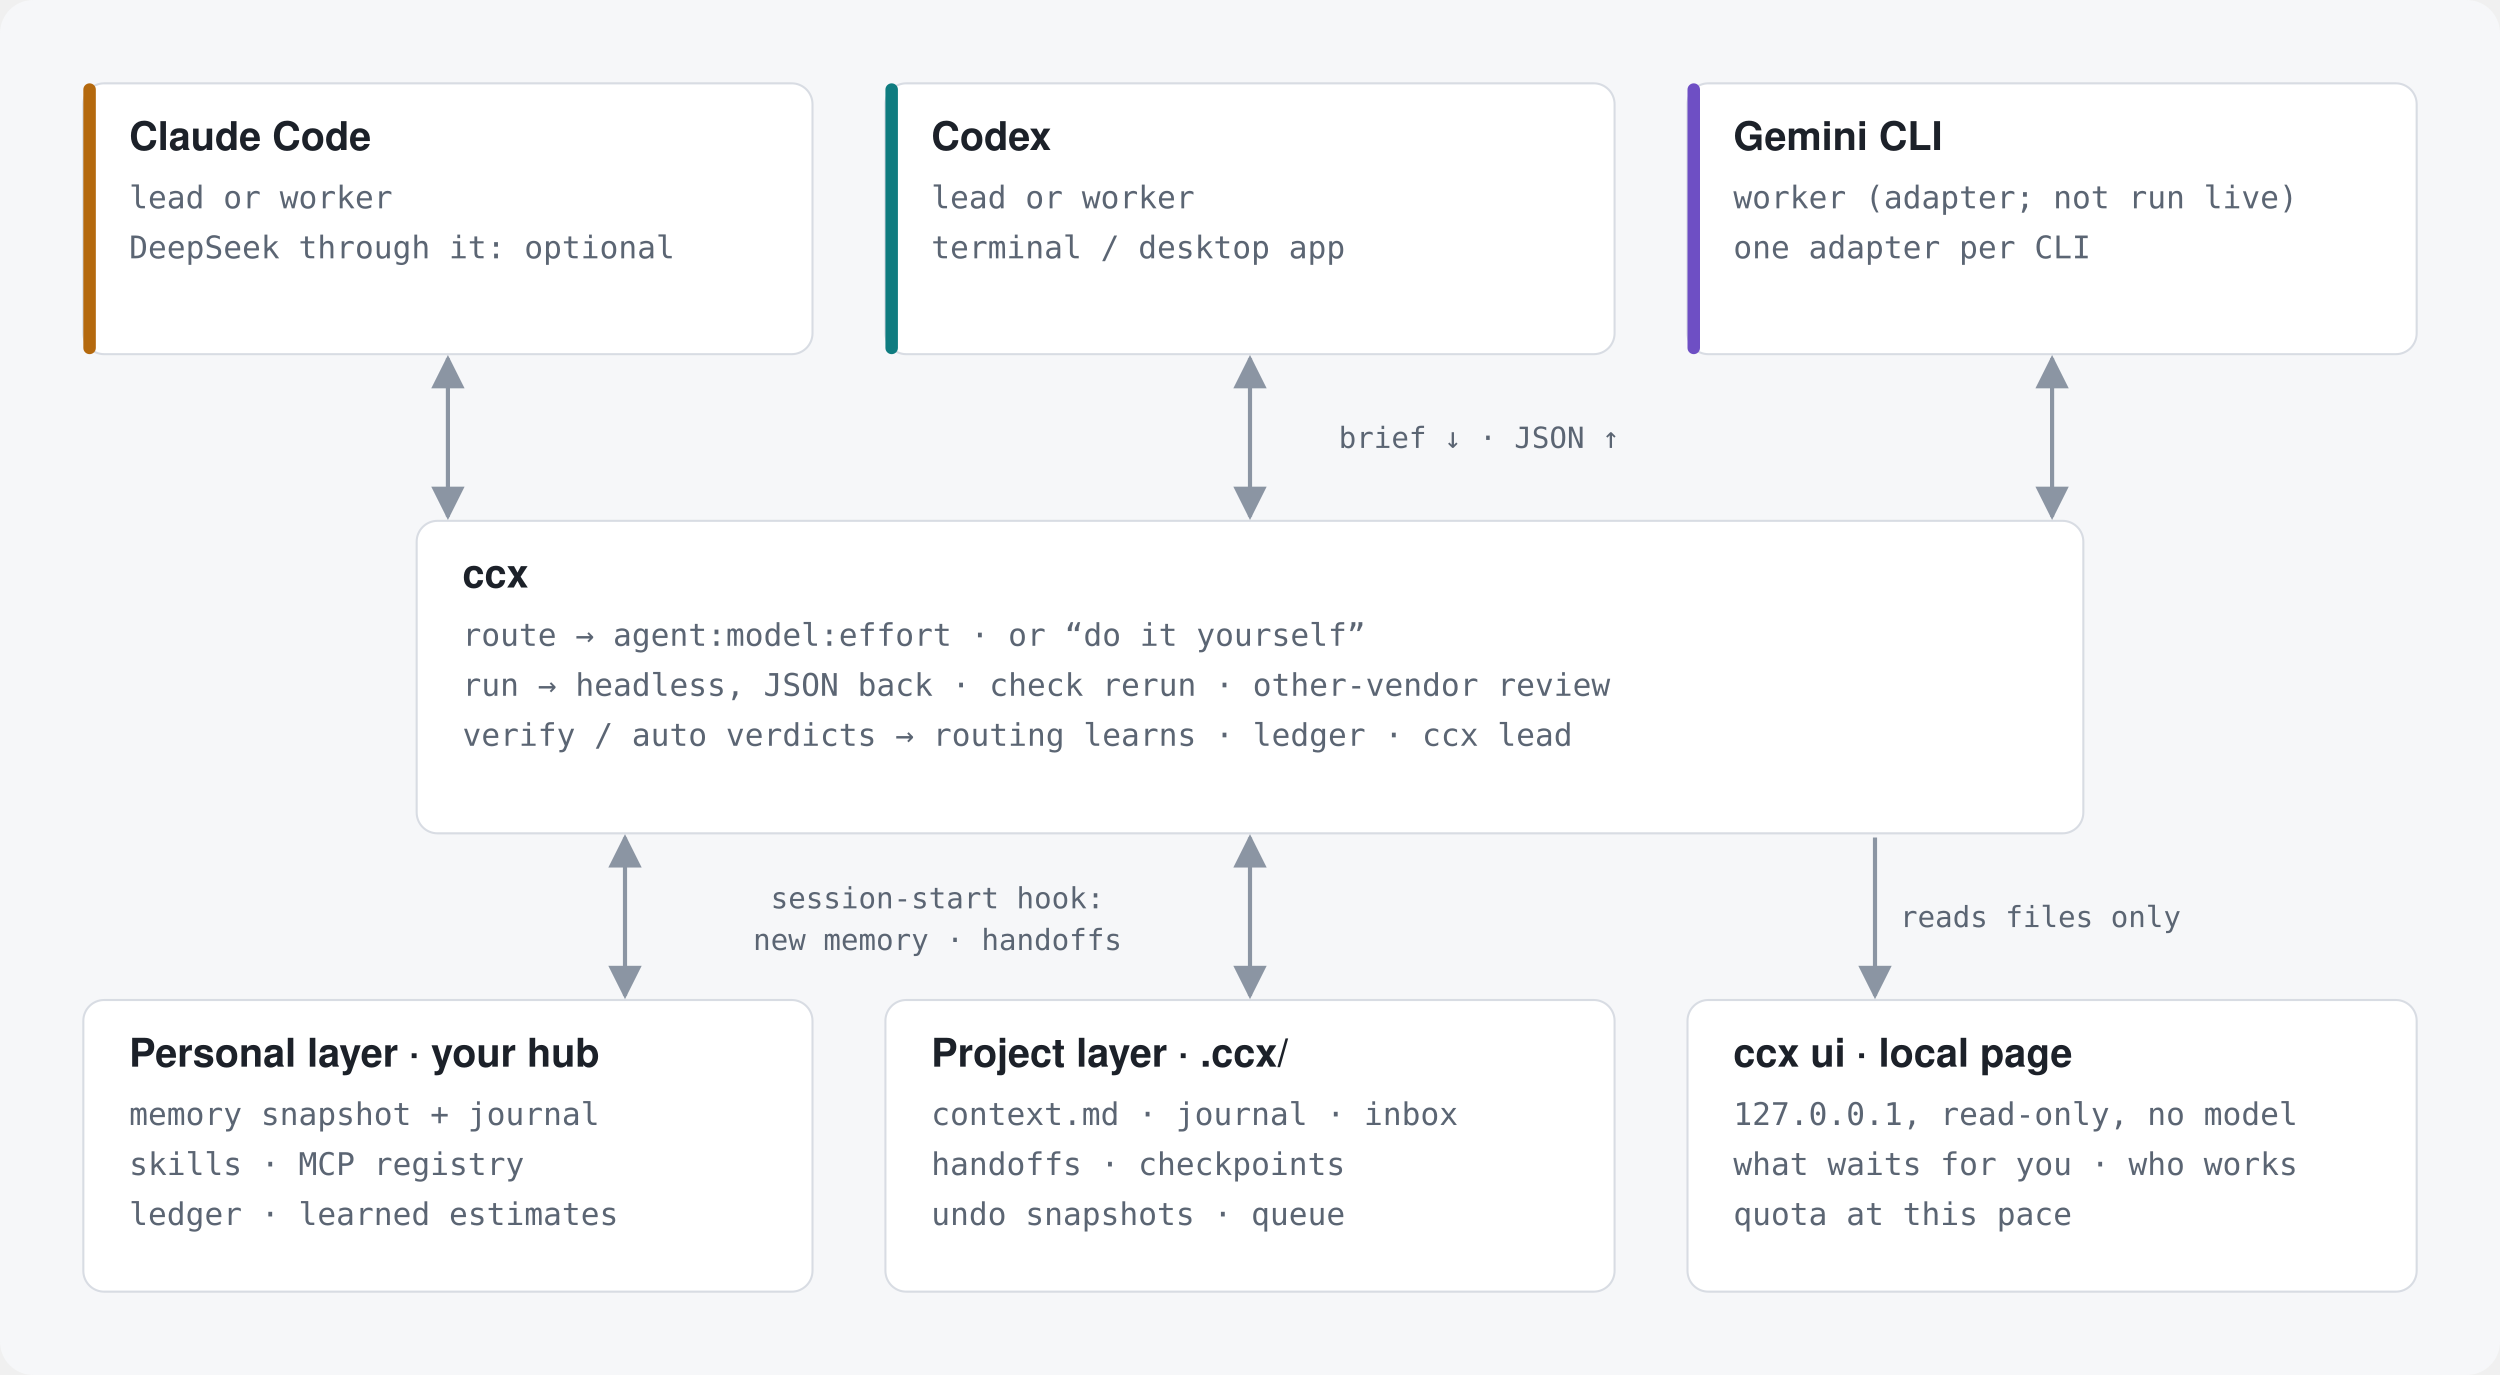
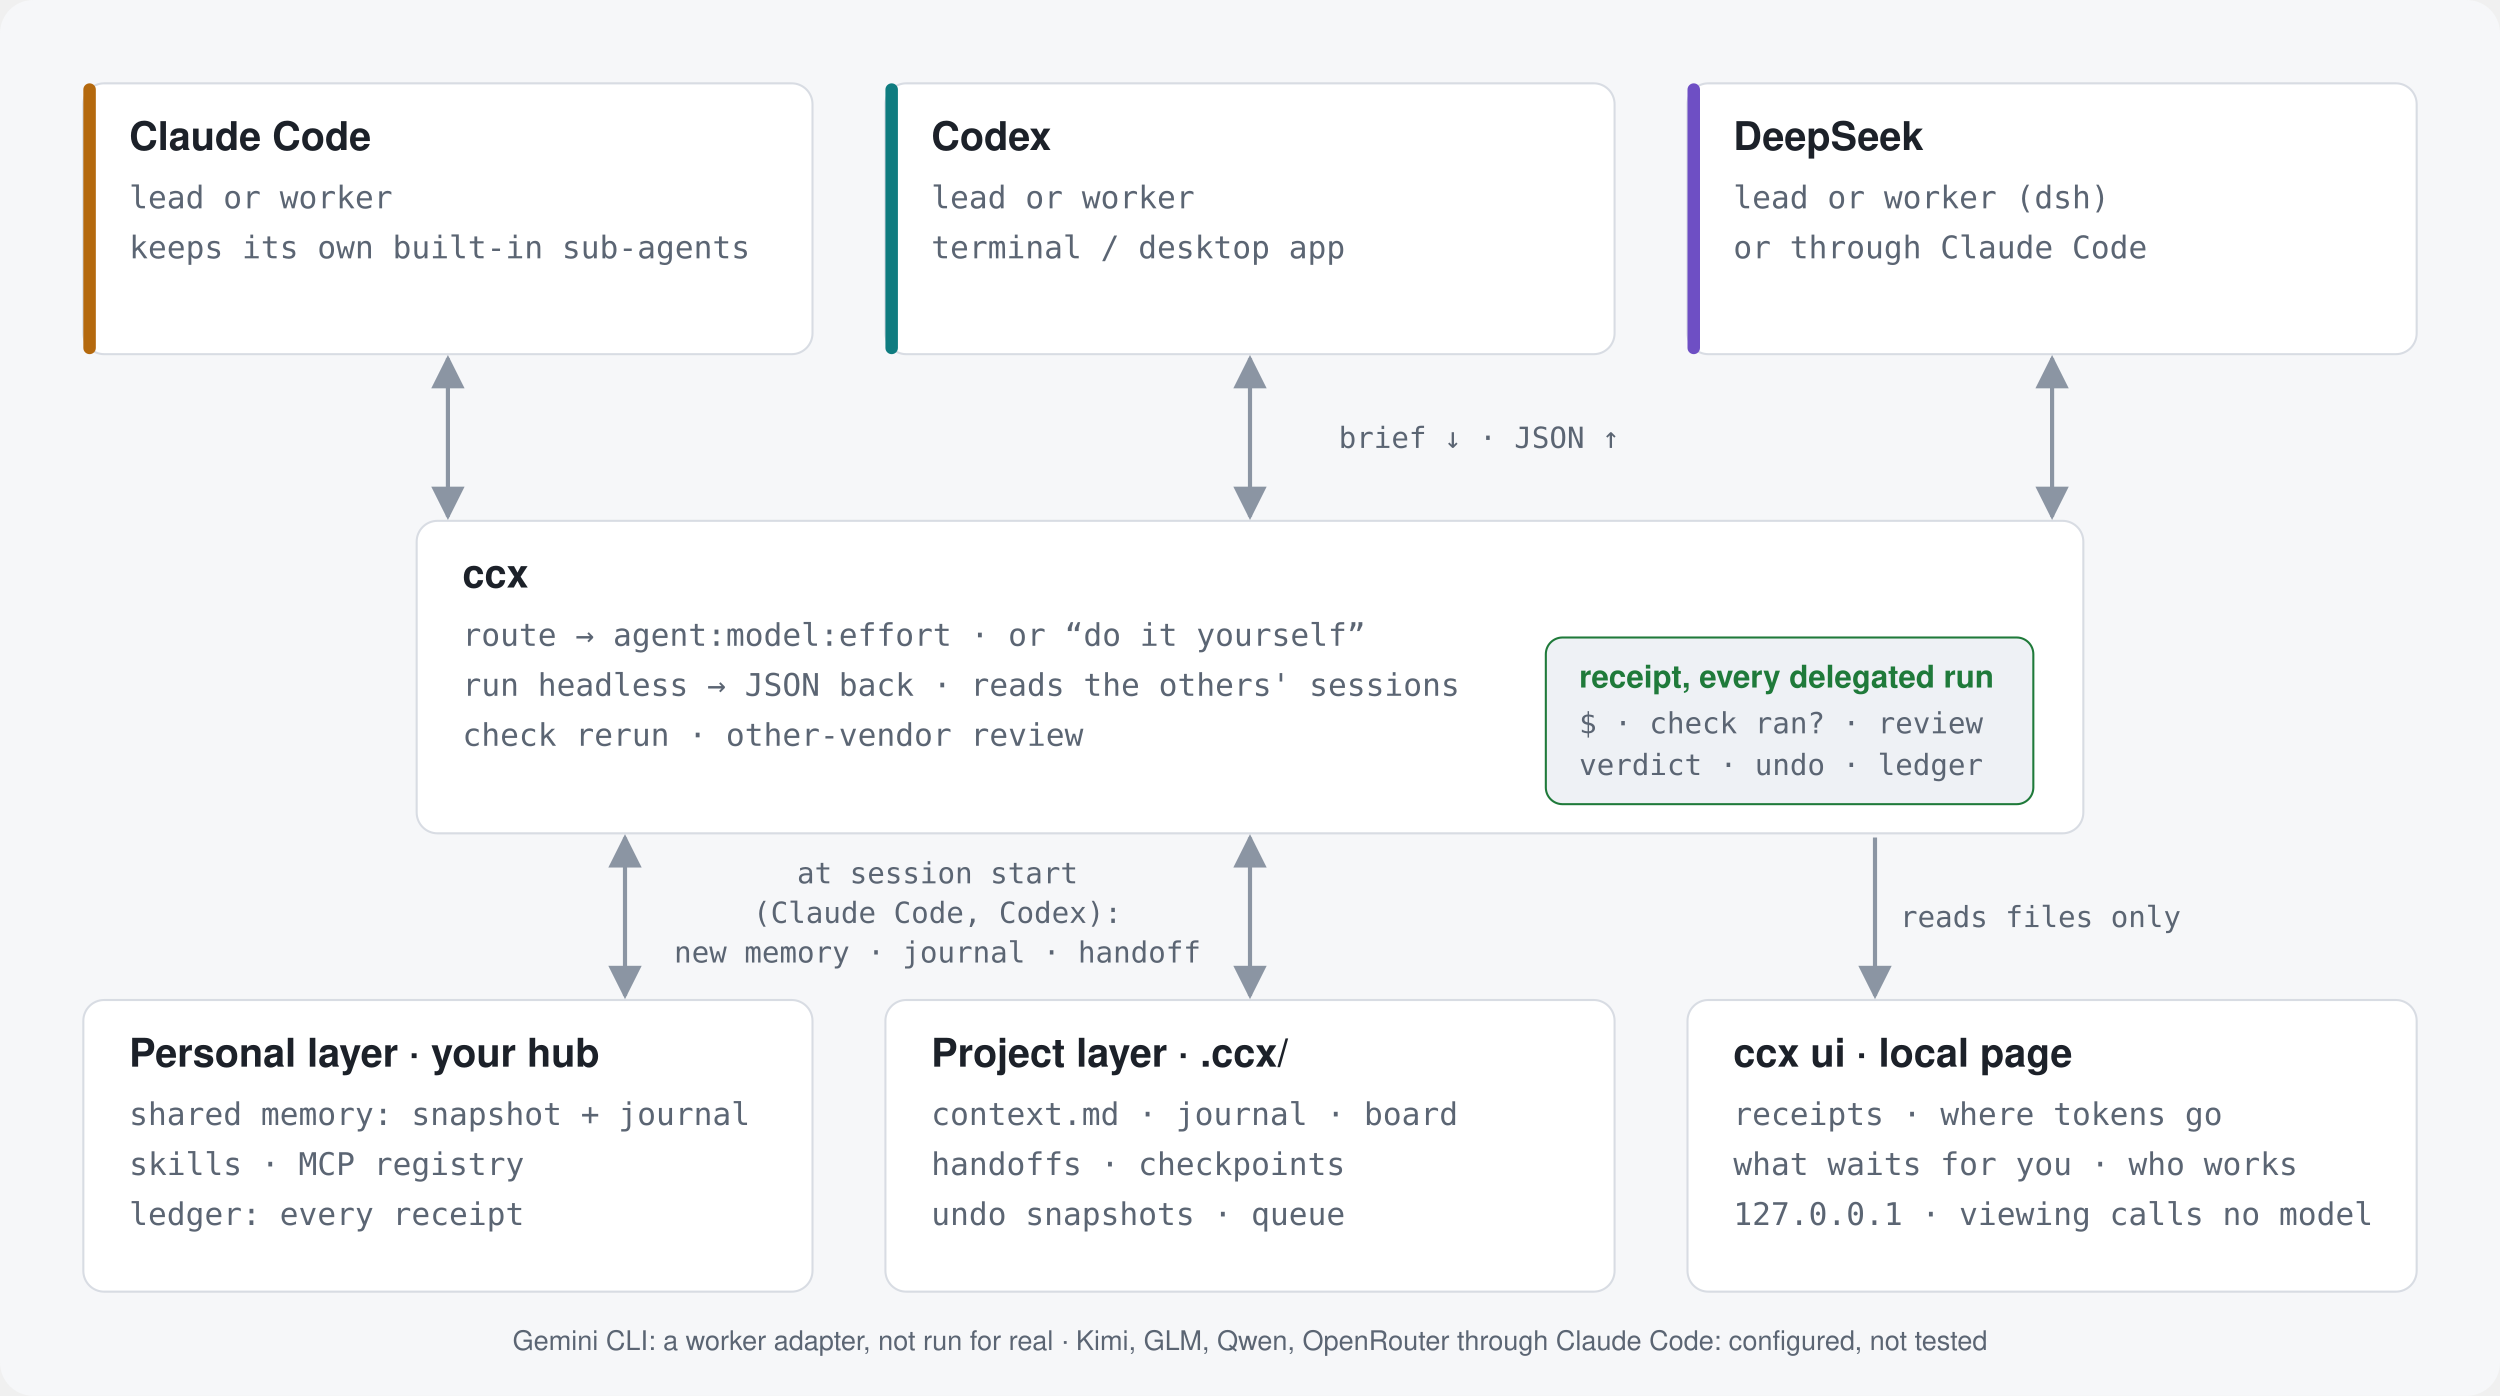
- <svg xmlns="http://www.w3.org/2000/svg" viewBox="0 0 1200 660" width="1200" height="660" role="img" aria-labelledby="t d">
+ <svg xmlns="http://www.w3.org/2000/svg" viewBox="0 0 1200 670" width="1200" height="670" role="img" aria-labelledby="t d">
  <defs>
    <marker id="a" viewBox="0 0 10 10" refX="9" refY="5" markerWidth="8" markerHeight="8" orient="auto-start-reverse">
      <path d="M0 0 L10 5 L0 10 z" fill="#8b95a3" />
    </marker>
  </defs>
-   <rect width="1200" height="660" rx="16" fill="#f6f7f9" />
+   <rect width="1200" height="670" rx="16" fill="#f6f7f9" />
  <rect x="40" y="40" width="350" height="130" rx="10" fill="#ffffff" stroke="#d8dce3" />
  <rect x="40" y="40" width="6" height="130" rx="3" fill="#b4690e" />
  <text x="62" y="72" font-size="19" font-weight="600" fill="#1c2129" font-family="-apple-system,&quot;Segoe UI&quot;,Helvetica,Arial,sans-serif">Claude Code</text>
  <text x="62" y="100" font-size="15" fill="#5b6573" font-family="ui-monospace,SFMono-Regular,&quot;Cascadia Mono&quot;,Menlo,Consolas,monospace">lead or worker</text>
-   <text x="62" y="124" font-size="15" fill="#5b6573" font-family="ui-monospace,SFMono-Regular,&quot;Cascadia Mono&quot;,Menlo,Consolas,monospace">DeepSeek through it: optional</text>
+   <text x="62" y="124" font-size="15" fill="#5b6573" font-family="ui-monospace,SFMono-Regular,&quot;Cascadia Mono&quot;,Menlo,Consolas,monospace">keeps its own built-in sub-agents</text>
  <rect x="425" y="40" width="350" height="130" rx="10" fill="#ffffff" stroke="#d8dce3" />
  <rect x="425" y="40" width="6" height="130" rx="3" fill="#0f7c80" />
  <text x="447" y="72" font-size="19" font-weight="600" fill="#1c2129" font-family="-apple-system,&quot;Segoe UI&quot;,Helvetica,Arial,sans-serif">Codex</text>
  <text x="447" y="100" font-size="15" fill="#5b6573" font-family="ui-monospace,SFMono-Regular,&quot;Cascadia Mono&quot;,Menlo,Consolas,monospace">lead or worker</text>
  <text x="447" y="124" font-size="15" fill="#5b6573" font-family="ui-monospace,SFMono-Regular,&quot;Cascadia Mono&quot;,Menlo,Consolas,monospace">terminal / desktop app</text>
  <rect x="810" y="40" width="350" height="130" rx="10" fill="#ffffff" stroke="#d8dce3" />
  <rect x="810" y="40" width="6" height="130" rx="3" fill="#6e4fc4" />
-   <text x="832" y="72" font-size="19" font-weight="600" fill="#1c2129" font-family="-apple-system,&quot;Segoe UI&quot;,Helvetica,Arial,sans-serif">Gemini CLI</text>
-   <text x="832" y="100" font-size="15" fill="#5b6573" font-family="ui-monospace,SFMono-Regular,&quot;Cascadia Mono&quot;,Menlo,Consolas,monospace">worker (adapter; not run live)</text>
-   <text x="832" y="124" font-size="15" fill="#5b6573" font-family="ui-monospace,SFMono-Regular,&quot;Cascadia Mono&quot;,Menlo,Consolas,monospace">one adapter per CLI</text>
+   <text x="832" y="72" font-size="19" font-weight="600" fill="#1c2129" font-family="-apple-system,&quot;Segoe UI&quot;,Helvetica,Arial,sans-serif">DeepSeek</text>
+   <text x="832" y="100" font-size="15" fill="#5b6573" font-family="ui-monospace,SFMono-Regular,&quot;Cascadia Mono&quot;,Menlo,Consolas,monospace">lead or worker (dsh)</text>
+   <text x="832" y="124" font-size="15" fill="#5b6573" font-family="ui-monospace,SFMono-Regular,&quot;Cascadia Mono&quot;,Menlo,Consolas,monospace">or through Claude Code</text>
  <rect x="200" y="250" width="800" height="150" rx="10" fill="#ffffff" stroke="#d8dce3" />
  <text x="222" y="282" font-size="19" font-weight="600" fill="#1c2129" font-family="-apple-system,&quot;Segoe UI&quot;,Helvetica,Arial,sans-serif">ccx</text>
  <text x="222" y="310" font-size="15" fill="#5b6573" font-family="ui-monospace,SFMono-Regular,&quot;Cascadia Mono&quot;,Menlo,Consolas,monospace">route → agent:model:effort · or “do it yourself”</text>
-   <text x="222" y="334" font-size="15" fill="#5b6573" font-family="ui-monospace,SFMono-Regular,&quot;Cascadia Mono&quot;,Menlo,Consolas,monospace">run → headless, JSON back · check rerun · other-vendor review</text>
-   <text x="222" y="358" font-size="15" fill="#5b6573" font-family="ui-monospace,SFMono-Regular,&quot;Cascadia Mono&quot;,Menlo,Consolas,monospace">verify / auto verdicts → routing learns · ledger · ccx lead</text>
+   <text x="222" y="334" font-size="15" fill="#5b6573" font-family="ui-monospace,SFMono-Regular,&quot;Cascadia Mono&quot;,Menlo,Consolas,monospace">run headless → JSON back · reads the others' sessions</text>
+   <text x="222" y="358" font-size="15" fill="#5b6573" font-family="ui-monospace,SFMono-Regular,&quot;Cascadia Mono&quot;,Menlo,Consolas,monospace">check rerun · other-vendor review</text>
+   <rect x="742" y="306" width="234" height="80" rx="8" fill="#eef1f5" stroke="#1f7a3a" />
+   <text x="758" y="330" font-size="15" font-weight="600" fill="#1f7a3a" font-family="-apple-system,&quot;Segoe UI&quot;,Helvetica,Arial,sans-serif">receipt, every delegated run</text>
+   <text x="758" y="352" font-size="14" fill="#5b6573" font-family="ui-monospace,SFMono-Regular,&quot;Cascadia Mono&quot;,Menlo,Consolas,monospace">$ · check ran? · review</text>
+   <text x="758" y="372" font-size="14" fill="#5b6573" font-family="ui-monospace,SFMono-Regular,&quot;Cascadia Mono&quot;,Menlo,Consolas,monospace">verdict · undo · ledger</text>
  <rect x="40" y="480" width="350" height="140" rx="10" fill="#ffffff" stroke="#d8dce3" />
  <text x="62" y="512" font-size="19" font-weight="600" fill="#1c2129" font-family="-apple-system,&quot;Segoe UI&quot;,Helvetica,Arial,sans-serif">Personal layer · your hub</text>
-   <text x="62" y="540" font-size="15" fill="#5b6573" font-family="ui-monospace,SFMono-Regular,&quot;Cascadia Mono&quot;,Menlo,Consolas,monospace">memory snapshot + journal</text>
+   <text x="62" y="540" font-size="15" fill="#5b6573" font-family="ui-monospace,SFMono-Regular,&quot;Cascadia Mono&quot;,Menlo,Consolas,monospace">shared memory: snapshot + journal</text>
  <text x="62" y="564" font-size="15" fill="#5b6573" font-family="ui-monospace,SFMono-Regular,&quot;Cascadia Mono&quot;,Menlo,Consolas,monospace">skills · MCP registry</text>
-   <text x="62" y="588" font-size="15" fill="#5b6573" font-family="ui-monospace,SFMono-Regular,&quot;Cascadia Mono&quot;,Menlo,Consolas,monospace">ledger · learned estimates</text>
+   <text x="62" y="588" font-size="15" fill="#5b6573" font-family="ui-monospace,SFMono-Regular,&quot;Cascadia Mono&quot;,Menlo,Consolas,monospace">ledger: every receipt</text>
  <rect x="425" y="480" width="350" height="140" rx="10" fill="#ffffff" stroke="#d8dce3" />
  <text x="447" y="512" font-size="19" font-weight="600" fill="#1c2129" font-family="-apple-system,&quot;Segoe UI&quot;,Helvetica,Arial,sans-serif">Project layer · .ccx/</text>
-   <text x="447" y="540" font-size="15" fill="#5b6573" font-family="ui-monospace,SFMono-Regular,&quot;Cascadia Mono&quot;,Menlo,Consolas,monospace">context.md · journal · inbox</text>
+   <text x="447" y="540" font-size="15" fill="#5b6573" font-family="ui-monospace,SFMono-Regular,&quot;Cascadia Mono&quot;,Menlo,Consolas,monospace">context.md · journal · board</text>
  <text x="447" y="564" font-size="15" fill="#5b6573" font-family="ui-monospace,SFMono-Regular,&quot;Cascadia Mono&quot;,Menlo,Consolas,monospace">handoffs · checkpoints</text>
  <text x="447" y="588" font-size="15" fill="#5b6573" font-family="ui-monospace,SFMono-Regular,&quot;Cascadia Mono&quot;,Menlo,Consolas,monospace">undo snapshots · queue</text>
  <rect x="810" y="480" width="350" height="140" rx="10" fill="#ffffff" stroke="#d8dce3" />
  <text x="832" y="512" font-size="19" font-weight="600" fill="#1c2129" font-family="-apple-system,&quot;Segoe UI&quot;,Helvetica,Arial,sans-serif">ccx ui · local page</text>
-   <text x="832" y="540" font-size="15" fill="#5b6573" font-family="ui-monospace,SFMono-Regular,&quot;Cascadia Mono&quot;,Menlo,Consolas,monospace">127.0.0.1, read-only, no model</text>
+   <text x="832" y="540" font-size="15" fill="#5b6573" font-family="ui-monospace,SFMono-Regular,&quot;Cascadia Mono&quot;,Menlo,Consolas,monospace">receipts · where tokens go</text>
  <text x="832" y="564" font-size="15" fill="#5b6573" font-family="ui-monospace,SFMono-Regular,&quot;Cascadia Mono&quot;,Menlo,Consolas,monospace">what waits for you · who works</text>
-   <text x="832" y="588" font-size="15" fill="#5b6573" font-family="ui-monospace,SFMono-Regular,&quot;Cascadia Mono&quot;,Menlo,Consolas,monospace">quota at this pace</text>
+   <text x="832" y="588" font-size="15" fill="#5b6573" font-family="ui-monospace,SFMono-Regular,&quot;Cascadia Mono&quot;,Menlo,Consolas,monospace">127.0.0.1 · viewing calls no model</text>
  <path d="M215 172 V 248" stroke="#8b95a3" stroke-width="2" fill="none" marker-end="url(#a)" marker-start="url(#a)" />
  <path d="M600 172 V 248" stroke="#8b95a3" stroke-width="2" fill="none" marker-end="url(#a)" marker-start="url(#a)" />
  <path d="M985 172 V 248" stroke="#8b95a3" stroke-width="2" fill="none" marker-end="url(#a)" marker-start="url(#a)" />
  <text x="600" y="215" font-size="14" fill="#5b6573" font-family="ui-monospace,SFMono-Regular,&quot;Cascadia Mono&quot;,Menlo,Consolas,monospace" text-anchor="middle" dx="110">brief ↓ · JSON ↑</text>
  <path d="M300 402 V 478" stroke="#8b95a3" stroke-width="2" fill="none" marker-end="url(#a)" marker-start="url(#a)" />
  <path d="M600 402 V 478" stroke="#8b95a3" stroke-width="2" fill="none" marker-end="url(#a)" marker-start="url(#a)" />
  <path d="M900 402 V 478" stroke="#8b95a3" stroke-width="2" fill="none" marker-end="url(#a)" />
-   <text x="450" y="436" font-size="14" fill="#5b6573" font-family="ui-monospace,SFMono-Regular,&quot;Cascadia Mono&quot;,Menlo,Consolas,monospace" text-anchor="middle">session-start hook:</text>
-   <text x="450" y="456" font-size="14" fill="#5b6573" font-family="ui-monospace,SFMono-Regular,&quot;Cascadia Mono&quot;,Menlo,Consolas,monospace" text-anchor="middle">new memory · handoffs</text>
+   <text x="450" y="424" font-size="14" fill="#5b6573" font-family="ui-monospace,SFMono-Regular,&quot;Cascadia Mono&quot;,Menlo,Consolas,monospace" text-anchor="middle">at session start</text>
+   <text x="450" y="443" font-size="14" fill="#5b6573" font-family="ui-monospace,SFMono-Regular,&quot;Cascadia Mono&quot;,Menlo,Consolas,monospace" text-anchor="middle">(Claude Code, Codex):</text>
+   <text x="450" y="462" font-size="14" fill="#5b6573" font-family="ui-monospace,SFMono-Regular,&quot;Cascadia Mono&quot;,Menlo,Consolas,monospace" text-anchor="middle">new memory · journal · handoff</text>
  <text x="900" y="445" font-size="14" fill="#5b6573" font-family="ui-monospace,SFMono-Regular,&quot;Cascadia Mono&quot;,Menlo,Consolas,monospace" dx="12">reads files only</text>
+   <text x="600" y="648" font-size="13" fill="#5b6573" font-family="-apple-system,&quot;Segoe UI&quot;,Helvetica,Arial,sans-serif" text-anchor="middle">Gemini CLI: a worker adapter, not run for real · Kimi, GLM, Qwen, OpenRouter through Claude Code: configured, not tested</text>
</svg>
